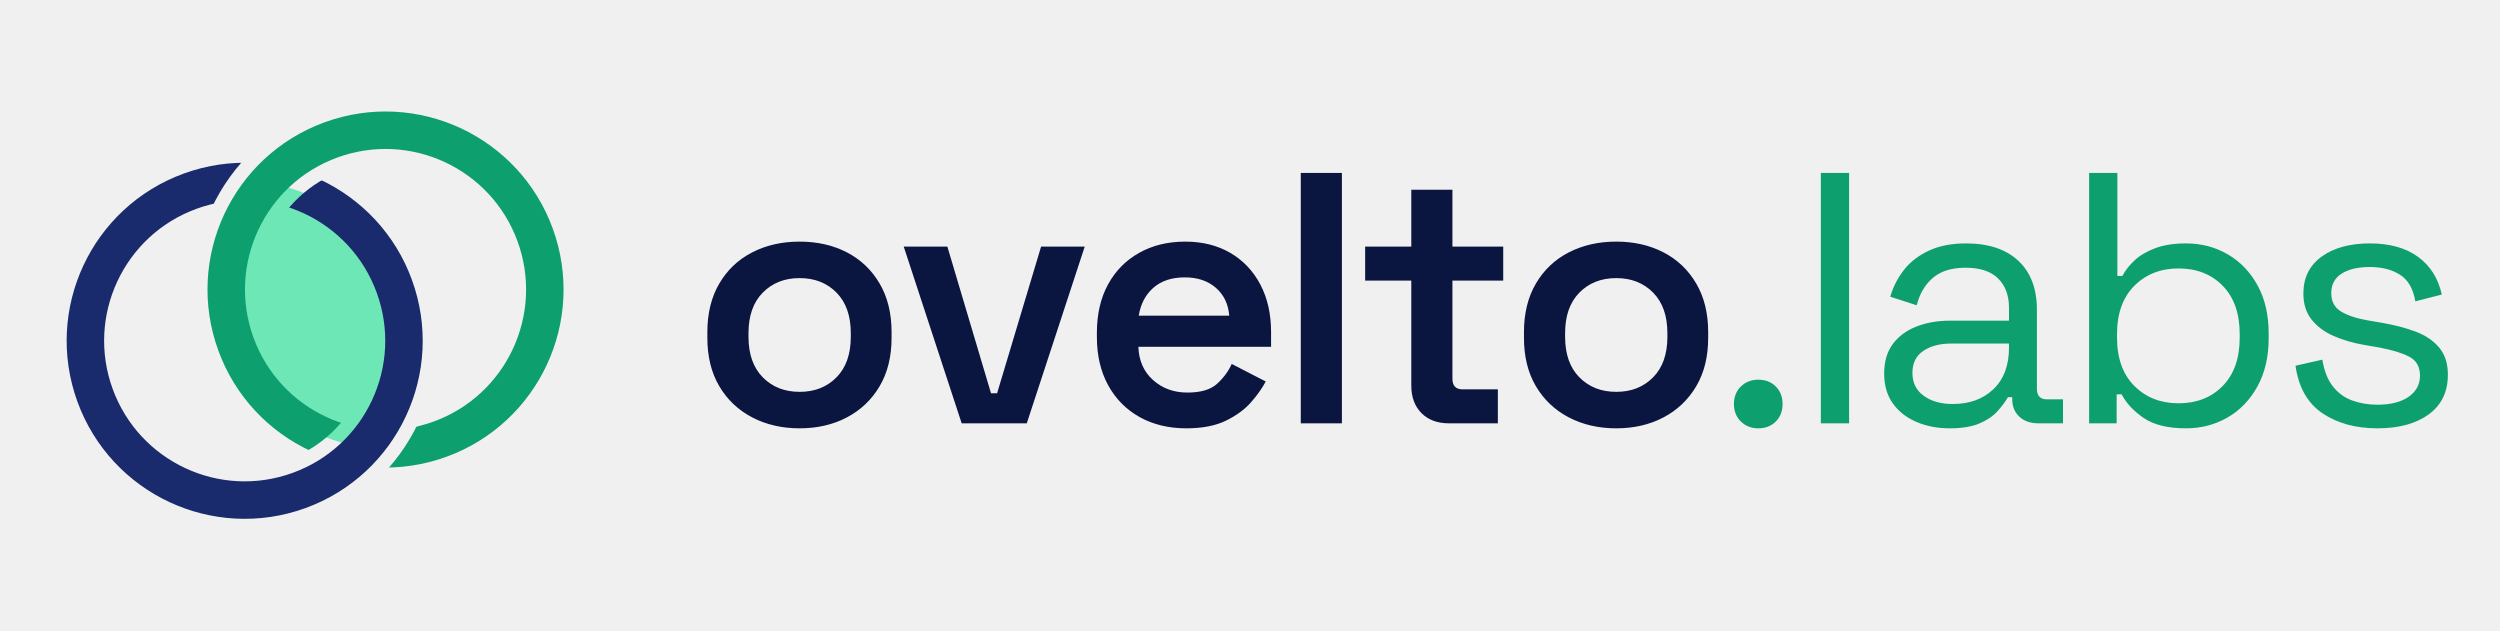
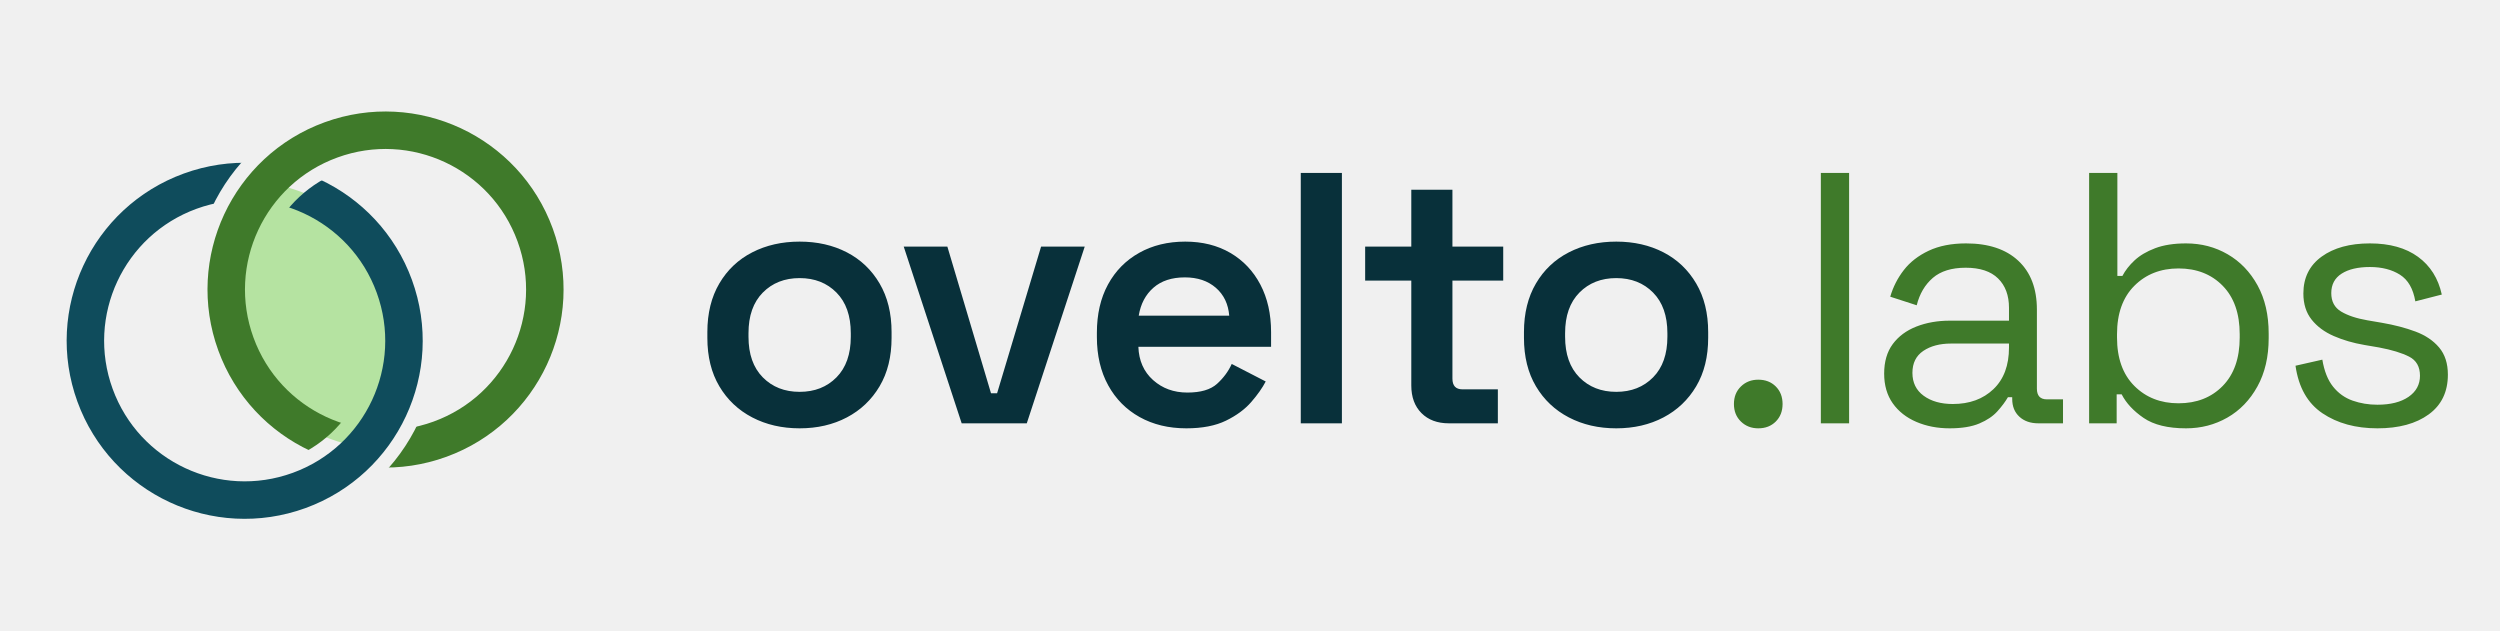
<svg xmlns="http://www.w3.org/2000/svg" viewBox="0 0 587.1 148.0" width="587" height="148" role="img" aria-label="ovelto.labs">
  <defs>
    <clipPath id="m-ct">
      <circle cx="60" cy="30" r="13" />
    </clipPath>
    <clipPath id="m-cb">
      <circle cx="60" cy="90" r="13" />
    </clipPath>
    <mask id="m-ma" maskUnits="userSpaceOnUse" x="-40" y="-40" width="200" height="200">
      <rect x="-40" y="-40" width="200" height="200" fill="#fff" />
      <circle cx="76" cy="60" r="34" fill="none" stroke="#000" stroke-width="14" clip-path="url(#m-ct)" />
    </mask>
    <mask id="m-mb" maskUnits="userSpaceOnUse" x="-40" y="-40" width="200" height="200">
      <rect x="-40" y="-40" width="200" height="200" fill="#fff" />
      <circle cx="44" cy="60" r="34" fill="none" stroke="#000" stroke-width="14" clip-path="url(#m-cb)" />
    </mask>
  </defs>
  <g transform="translate(8 8) scale(1.1)">
    <g transform="rotate(-20 60 60)">
-       <path d="M60 30 A34 34 0 0 1 60 90 A34 34 0 0 1 60 30 Z" fill="#6EE7B7" />
-       <circle cx="44" cy="60" r="34" fill="none" stroke="#1A2B6D" stroke-width="8" mask="url(#m-ma)" />
-       <circle cx="76" cy="60" r="34" fill="none" stroke="#0E9F6E" stroke-width="8" mask="url(#m-mb)" />
+       <path d="M60 30 A34 34 0 0 1 60 90 A34 34 0 0 1 60 30 Z" fill="#B5E3A1" />
+       <circle cx="44" cy="60" r="34" fill="none" stroke="#0F4C5C" stroke-width="8" mask="url(#m-ma)" />
+       <circle cx="76" cy="60" r="34" fill="none" stroke="#3F7A2A" stroke-width="8" mask="url(#m-mb)" />
    </g>
  </g>
-   <path fill="#0B1640" d="M187.788 100.576Q181.572 100.576 176.658 98.014Q171.744 95.452 168.93 90.706Q166.116 85.96 166.116 79.324V77.98Q166.116 71.344 168.93 66.556Q171.744 61.768 176.658 59.248Q181.572 56.728 187.788 56.728Q194.004 56.728 198.876 59.248Q203.748 61.768 206.562 66.556Q209.376 71.344 209.376 77.98V79.324Q209.376 85.96 206.562 90.706Q203.748 95.452 198.876 98.014Q194.004 100.576 187.788 100.576ZM187.788 92.008Q193.08 92.008 196.44 88.606Q199.8 85.204 199.8 79.072V78.232Q199.8 72.1 196.44 68.698Q193.08 65.296 187.788 65.296Q182.496 65.296 179.136 68.698Q175.776 72.1 175.776 78.232V79.072Q175.776 85.204 179.136 88.606Q182.496 92.008 187.788 92.008Z M225.84 99.4 212.232 57.904H222.48L232.728 92.344H234.156L244.488 57.904H254.736L241.128 99.4Z M278.592 100.576Q272.376 100.576 267.63 97.93Q262.884 95.284 260.238 90.454Q257.592 85.624 257.592 79.156V78.148Q257.592 71.596 260.196 66.808Q262.8 62.02 267.504 59.374Q272.208 56.728 278.34 56.728Q284.388 56.728 288.924 59.374Q293.46 62.02 295.98 66.808Q298.5 71.596 298.5 77.98V81.424H267.336Q267.504 86.296 270.78 89.236Q274.056 92.176 278.844 92.176Q283.548 92.176 285.816 90.118Q288.084 88.06 289.26 85.456L297.24 89.572Q296.064 91.84 293.838 94.402Q291.612 96.964 287.916 98.77Q284.22 100.576 278.592 100.576ZM267.42 74.116H288.672Q288.336 70.0 285.522 67.564Q282.708 65.128 278.256 65.128Q273.636 65.128 270.864 67.564Q268.092 70.0 267.42 74.116Z M305.472 99.4V40.6H315.132V99.4Z M340.248 99.4Q336.216 99.4 333.822 97.006Q331.428 94.612 331.428 90.496V65.884H320.592V57.904H331.428V44.548H341.088V57.904H353.016V65.884H341.088V88.9Q341.088 91.42 343.44 91.42H351.756V99.4Z M379.56 100.576Q373.344 100.576 368.43 98.014Q363.516 95.452 360.702 90.706Q357.888 85.96 357.888 79.324V77.98Q357.888 71.344 360.702 66.556Q363.516 61.768 368.43 59.248Q373.344 56.728 379.56 56.728Q385.776 56.728 390.648 59.248Q395.52 61.768 398.334 66.556Q401.148 71.344 401.148 77.98V79.324Q401.148 85.96 398.334 90.706Q395.52 95.452 390.648 98.014Q385.776 100.576 379.56 100.576ZM379.56 92.008Q384.852 92.008 388.212 88.606Q391.572 85.204 391.572 79.072V78.232Q391.572 72.1 388.212 68.698Q384.852 65.296 379.56 65.296Q374.268 65.296 370.908 68.698Q367.548 72.1 367.548 78.232V79.072Q367.548 85.204 370.908 88.606Q374.268 92.008 379.56 92.008Z" />
-   <path fill="#0E9F6E" d="M412.908 100.576Q410.472 100.576 408.834 98.98Q407.196 97.384 407.196 94.864Q407.196 92.344 408.834 90.748Q410.472 89.152 412.908 89.152Q415.428 89.152 417.024 90.748Q418.62 92.344 418.62 94.864Q418.62 97.384 417.024 98.98Q415.428 100.576 412.908 100.576Z M427.608 99.4V40.6H434.244V99.4Z M457.848 100.576Q453.564 100.576 450.036 99.064Q446.508 97.552 444.492 94.696Q442.476 91.84 442.476 87.724Q442.476 83.524 444.492 80.794Q446.508 78.064 450.036 76.678Q453.564 75.292 457.932 75.292H471.792V72.268Q471.792 67.9 469.23 65.38Q466.668 62.86 461.628 62.86Q456.672 62.86 453.9 65.254Q451.128 67.648 450.12 71.68L443.904 69.664Q444.912 66.22 447.096 63.406Q449.28 60.592 452.934 58.87Q456.588 57.148 461.712 57.148Q469.608 57.148 473.976 61.222Q478.344 65.296 478.344 72.688V91.252Q478.344 93.772 480.696 93.772H484.476V99.4H478.68Q475.908 99.4 474.228 97.846Q472.548 96.292 472.548 93.688V93.268H471.54Q470.616 94.864 469.062 96.586Q467.508 98.308 464.82 99.442Q462.132 100.576 457.848 100.576ZM458.604 94.864Q464.484 94.864 468.138 91.378Q471.792 87.892 471.792 81.592V80.668H458.184Q454.236 80.668 451.674 82.39Q449.112 84.112 449.112 87.556Q449.112 91.0 451.758 92.932Q454.404 94.864 458.604 94.864Z M513.372 100.576Q506.988 100.576 503.418 98.14Q499.848 95.704 498.252 92.596H497.076V99.4H490.608V40.6H497.244V64.792H498.42Q499.428 62.86 501.276 61.138Q503.124 59.416 506.106 58.282Q509.088 57.148 513.372 57.148Q518.748 57.148 523.158 59.71Q527.568 62.272 530.172 67.018Q532.776 71.764 532.776 78.316V79.408Q532.776 85.96 530.13 90.748Q527.484 95.536 523.074 98.056Q518.664 100.576 513.372 100.576ZM511.608 94.696Q517.992 94.696 521.982 90.622Q525.972 86.548 525.972 79.24V78.484Q525.972 71.176 521.982 67.102Q517.992 63.028 511.608 63.028Q505.308 63.028 501.234 67.102Q497.16 71.176 497.16 78.484V79.24Q497.16 86.548 501.234 90.622Q505.308 94.696 511.608 94.696Z M558.312 100.576Q550.668 100.576 545.418 97.048Q540.168 93.52 539.076 85.876L545.376 84.448Q546.048 88.48 547.896 90.79Q549.744 93.1 552.474 94.066Q555.204 95.032 558.312 95.032Q562.932 95.032 565.62 93.184Q568.308 91.336 568.308 88.228Q568.308 85.036 565.746 83.734Q563.184 82.432 558.732 81.592L555.288 81.004Q551.34 80.332 548.064 78.904Q544.788 77.476 542.856 75.04Q540.924 72.604 540.924 68.908Q540.924 63.364 545.208 60.256Q549.492 57.148 556.548 57.148Q563.52 57.148 567.846 60.298Q572.172 63.448 573.432 69.16L567.216 70.756Q566.46 66.304 563.604 64.498Q560.748 62.692 556.548 62.692Q552.348 62.692 549.912 64.246Q547.476 65.8 547.476 68.824Q547.476 71.764 549.786 73.15Q552.096 74.536 555.96 75.208L559.404 75.796Q563.772 76.552 567.258 77.854Q570.744 79.156 572.802 81.592Q574.86 84.028 574.86 87.976Q574.86 94.024 570.366 97.3Q565.872 100.576 558.312 100.576Z" />
+   <path fill="#08303A" d="M187.788 100.576Q181.572 100.576 176.658 98.014Q171.744 95.452 168.93 90.706Q166.116 85.96 166.116 79.324V77.98Q166.116 71.344 168.93 66.556Q171.744 61.768 176.658 59.248Q181.572 56.728 187.788 56.728Q194.004 56.728 198.876 59.248Q203.748 61.768 206.562 66.556Q209.376 71.344 209.376 77.98V79.324Q209.376 85.96 206.562 90.706Q203.748 95.452 198.876 98.014Q194.004 100.576 187.788 100.576ZM187.788 92.008Q193.08 92.008 196.44 88.606Q199.8 85.204 199.8 79.072V78.232Q199.8 72.1 196.44 68.698Q193.08 65.296 187.788 65.296Q182.496 65.296 179.136 68.698Q175.776 72.1 175.776 78.232V79.072Q175.776 85.204 179.136 88.606Q182.496 92.008 187.788 92.008Z M225.84 99.4 212.232 57.904H222.48L232.728 92.344H234.156L244.488 57.904H254.736L241.128 99.4Z M278.592 100.576Q272.376 100.576 267.63 97.93Q262.884 95.284 260.238 90.454Q257.592 85.624 257.592 79.156V78.148Q257.592 71.596 260.196 66.808Q262.8 62.02 267.504 59.374Q272.208 56.728 278.34 56.728Q284.388 56.728 288.924 59.374Q293.46 62.02 295.98 66.808Q298.5 71.596 298.5 77.98V81.424H267.336Q267.504 86.296 270.78 89.236Q274.056 92.176 278.844 92.176Q283.548 92.176 285.816 90.118Q288.084 88.06 289.26 85.456L297.24 89.572Q296.064 91.84 293.838 94.402Q291.612 96.964 287.916 98.77Q284.22 100.576 278.592 100.576ZM267.42 74.116H288.672Q288.336 70.0 285.522 67.564Q282.708 65.128 278.256 65.128Q273.636 65.128 270.864 67.564Q268.092 70.0 267.42 74.116Z M305.472 99.4V40.6H315.132V99.4Z M340.248 99.4Q336.216 99.4 333.822 97.006Q331.428 94.612 331.428 90.496V65.884H320.592V57.904H331.428V44.548H341.088V57.904H353.016V65.884H341.088V88.9Q341.088 91.42 343.44 91.42H351.756V99.4Z M379.56 100.576Q373.344 100.576 368.43 98.014Q363.516 95.452 360.702 90.706Q357.888 85.96 357.888 79.324V77.98Q357.888 71.344 360.702 66.556Q363.516 61.768 368.43 59.248Q373.344 56.728 379.56 56.728Q385.776 56.728 390.648 59.248Q395.52 61.768 398.334 66.556Q401.148 71.344 401.148 77.98V79.324Q401.148 85.96 398.334 90.706Q395.52 95.452 390.648 98.014Q385.776 100.576 379.56 100.576ZM379.56 92.008Q384.852 92.008 388.212 88.606Q391.572 85.204 391.572 79.072V78.232Q391.572 72.1 388.212 68.698Q384.852 65.296 379.56 65.296Q374.268 65.296 370.908 68.698Q367.548 72.1 367.548 78.232V79.072Q367.548 85.204 370.908 88.606Q374.268 92.008 379.56 92.008Z" />
+   <path fill="#3F7A2A" d="M412.908 100.576Q410.472 100.576 408.834 98.98Q407.196 97.384 407.196 94.864Q407.196 92.344 408.834 90.748Q410.472 89.152 412.908 89.152Q415.428 89.152 417.024 90.748Q418.62 92.344 418.62 94.864Q418.62 97.384 417.024 98.98Q415.428 100.576 412.908 100.576Z M427.608 99.4V40.6H434.244V99.4Z M457.848 100.576Q453.564 100.576 450.036 99.064Q446.508 97.552 444.492 94.696Q442.476 91.84 442.476 87.724Q442.476 83.524 444.492 80.794Q446.508 78.064 450.036 76.678Q453.564 75.292 457.932 75.292H471.792V72.268Q471.792 67.9 469.23 65.38Q466.668 62.86 461.628 62.86Q456.672 62.86 453.9 65.254Q451.128 67.648 450.12 71.68L443.904 69.664Q444.912 66.22 447.096 63.406Q449.28 60.592 452.934 58.87Q456.588 57.148 461.712 57.148Q469.608 57.148 473.976 61.222Q478.344 65.296 478.344 72.688V91.252Q478.344 93.772 480.696 93.772H484.476V99.4H478.68Q475.908 99.4 474.228 97.846Q472.548 96.292 472.548 93.688V93.268H471.54Q470.616 94.864 469.062 96.586Q467.508 98.308 464.82 99.442Q462.132 100.576 457.848 100.576ZM458.604 94.864Q464.484 94.864 468.138 91.378Q471.792 87.892 471.792 81.592V80.668H458.184Q454.236 80.668 451.674 82.39Q449.112 84.112 449.112 87.556Q449.112 91.0 451.758 92.932Q454.404 94.864 458.604 94.864Z M513.372 100.576Q506.988 100.576 503.418 98.14Q499.848 95.704 498.252 92.596H497.076V99.4H490.608V40.6H497.244V64.792H498.42Q499.428 62.86 501.276 61.138Q503.124 59.416 506.106 58.282Q509.088 57.148 513.372 57.148Q518.748 57.148 523.158 59.71Q527.568 62.272 530.172 67.018Q532.776 71.764 532.776 78.316V79.408Q532.776 85.96 530.13 90.748Q527.484 95.536 523.074 98.056Q518.664 100.576 513.372 100.576ZM511.608 94.696Q517.992 94.696 521.982 90.622Q525.972 86.548 525.972 79.24V78.484Q525.972 71.176 521.982 67.102Q517.992 63.028 511.608 63.028Q505.308 63.028 501.234 67.102Q497.16 71.176 497.16 78.484V79.24Q497.16 86.548 501.234 90.622Q505.308 94.696 511.608 94.696Z M558.312 100.576Q550.668 100.576 545.418 97.048Q540.168 93.52 539.076 85.876L545.376 84.448Q546.048 88.48 547.896 90.79Q549.744 93.1 552.474 94.066Q555.204 95.032 558.312 95.032Q562.932 95.032 565.62 93.184Q568.308 91.336 568.308 88.228Q568.308 85.036 565.746 83.734Q563.184 82.432 558.732 81.592L555.288 81.004Q551.34 80.332 548.064 78.904Q544.788 77.476 542.856 75.04Q540.924 72.604 540.924 68.908Q540.924 63.364 545.208 60.256Q549.492 57.148 556.548 57.148Q563.52 57.148 567.846 60.298Q572.172 63.448 573.432 69.16L567.216 70.756Q566.46 66.304 563.604 64.498Q560.748 62.692 556.548 62.692Q552.348 62.692 549.912 64.246Q547.476 65.8 547.476 68.824Q547.476 71.764 549.786 73.15Q552.096 74.536 555.96 75.208L559.404 75.796Q563.772 76.552 567.258 77.854Q570.744 79.156 572.802 81.592Q574.86 84.028 574.86 87.976Q574.86 94.024 570.366 97.3Q565.872 100.576 558.312 100.576Z" />
</svg>
